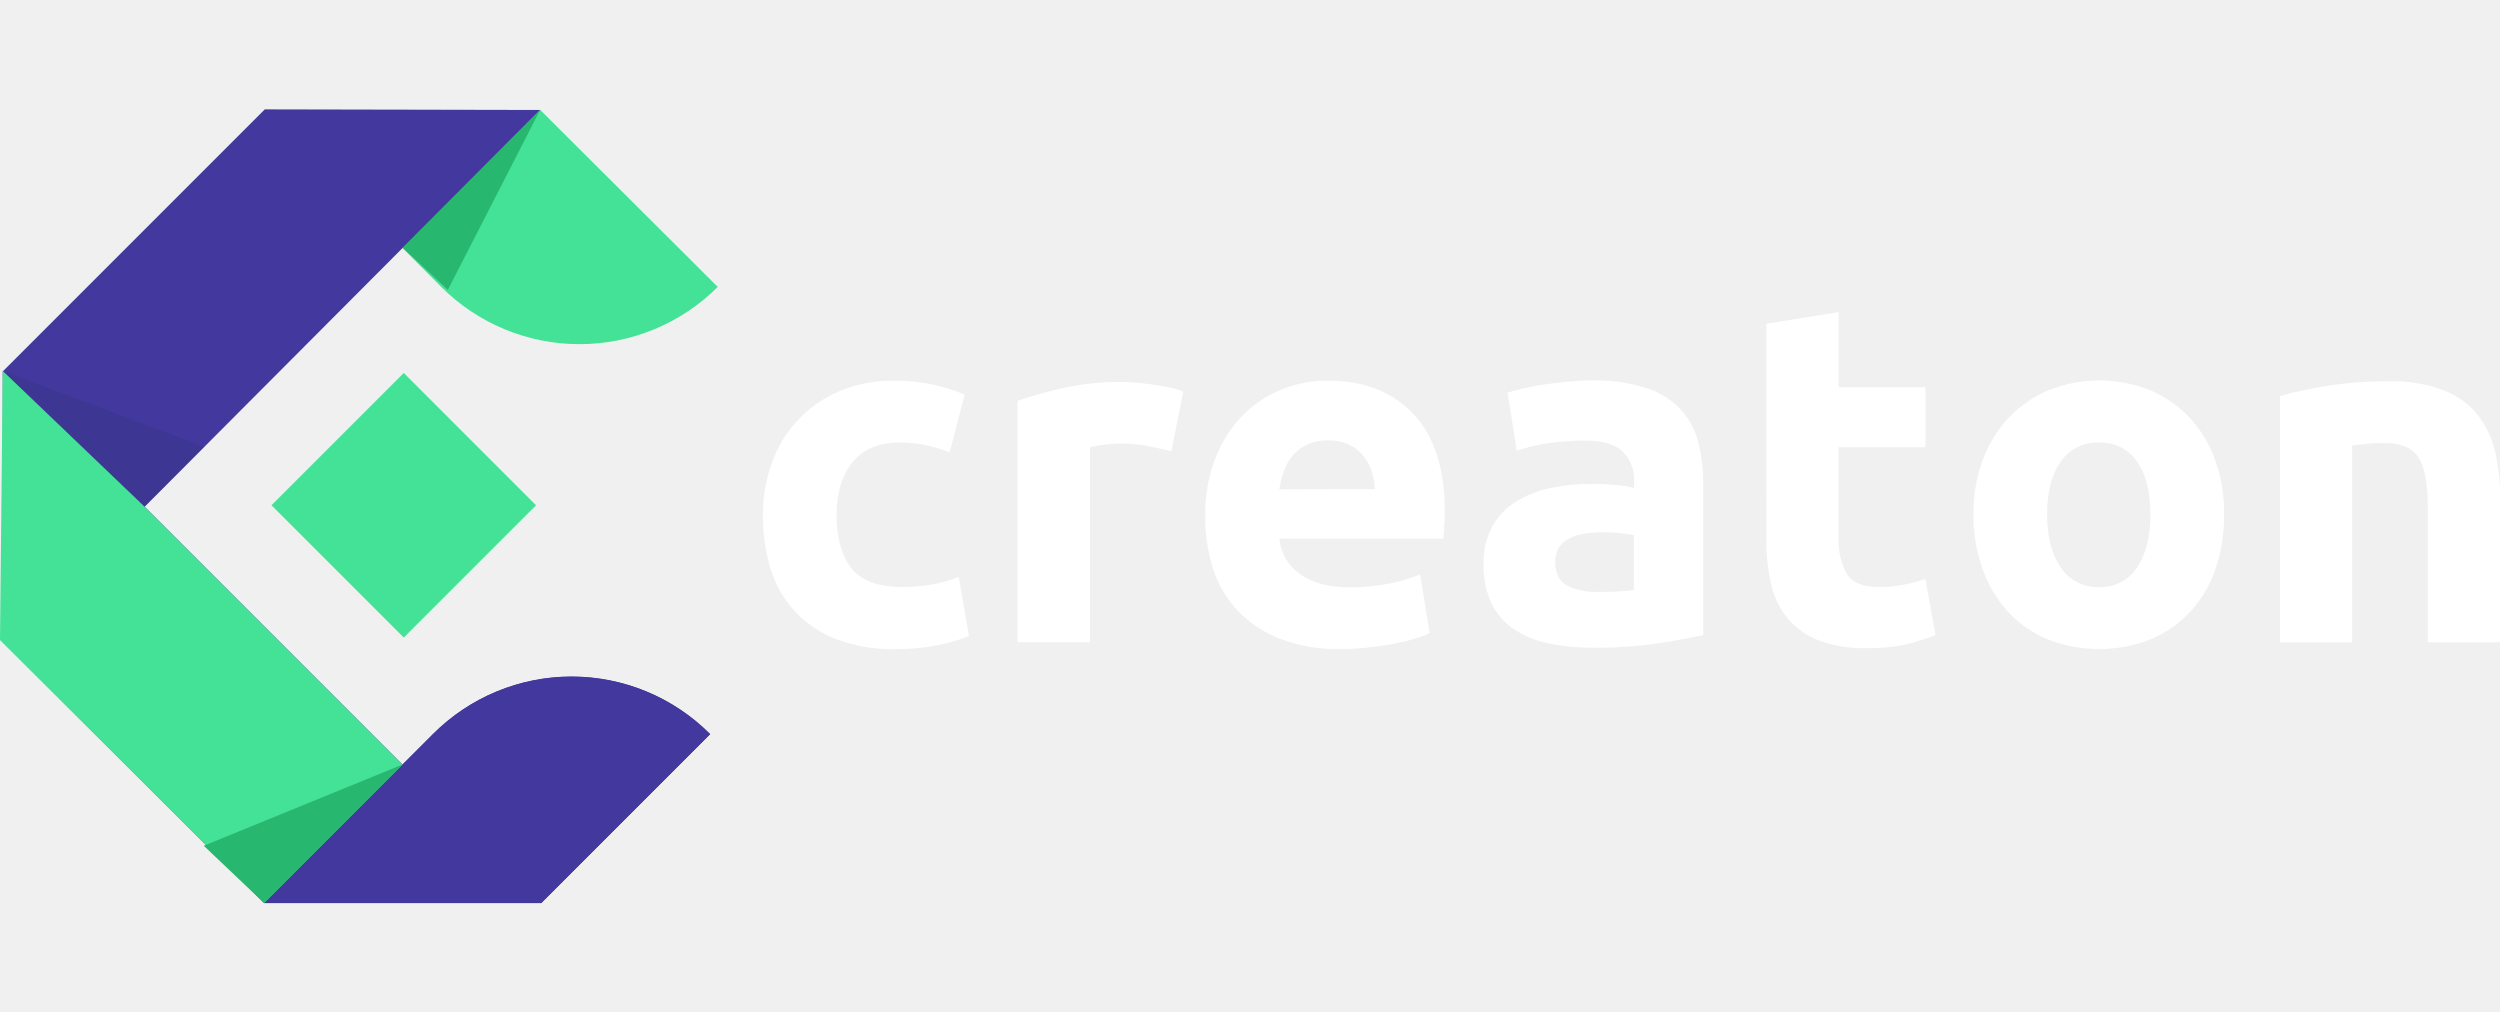
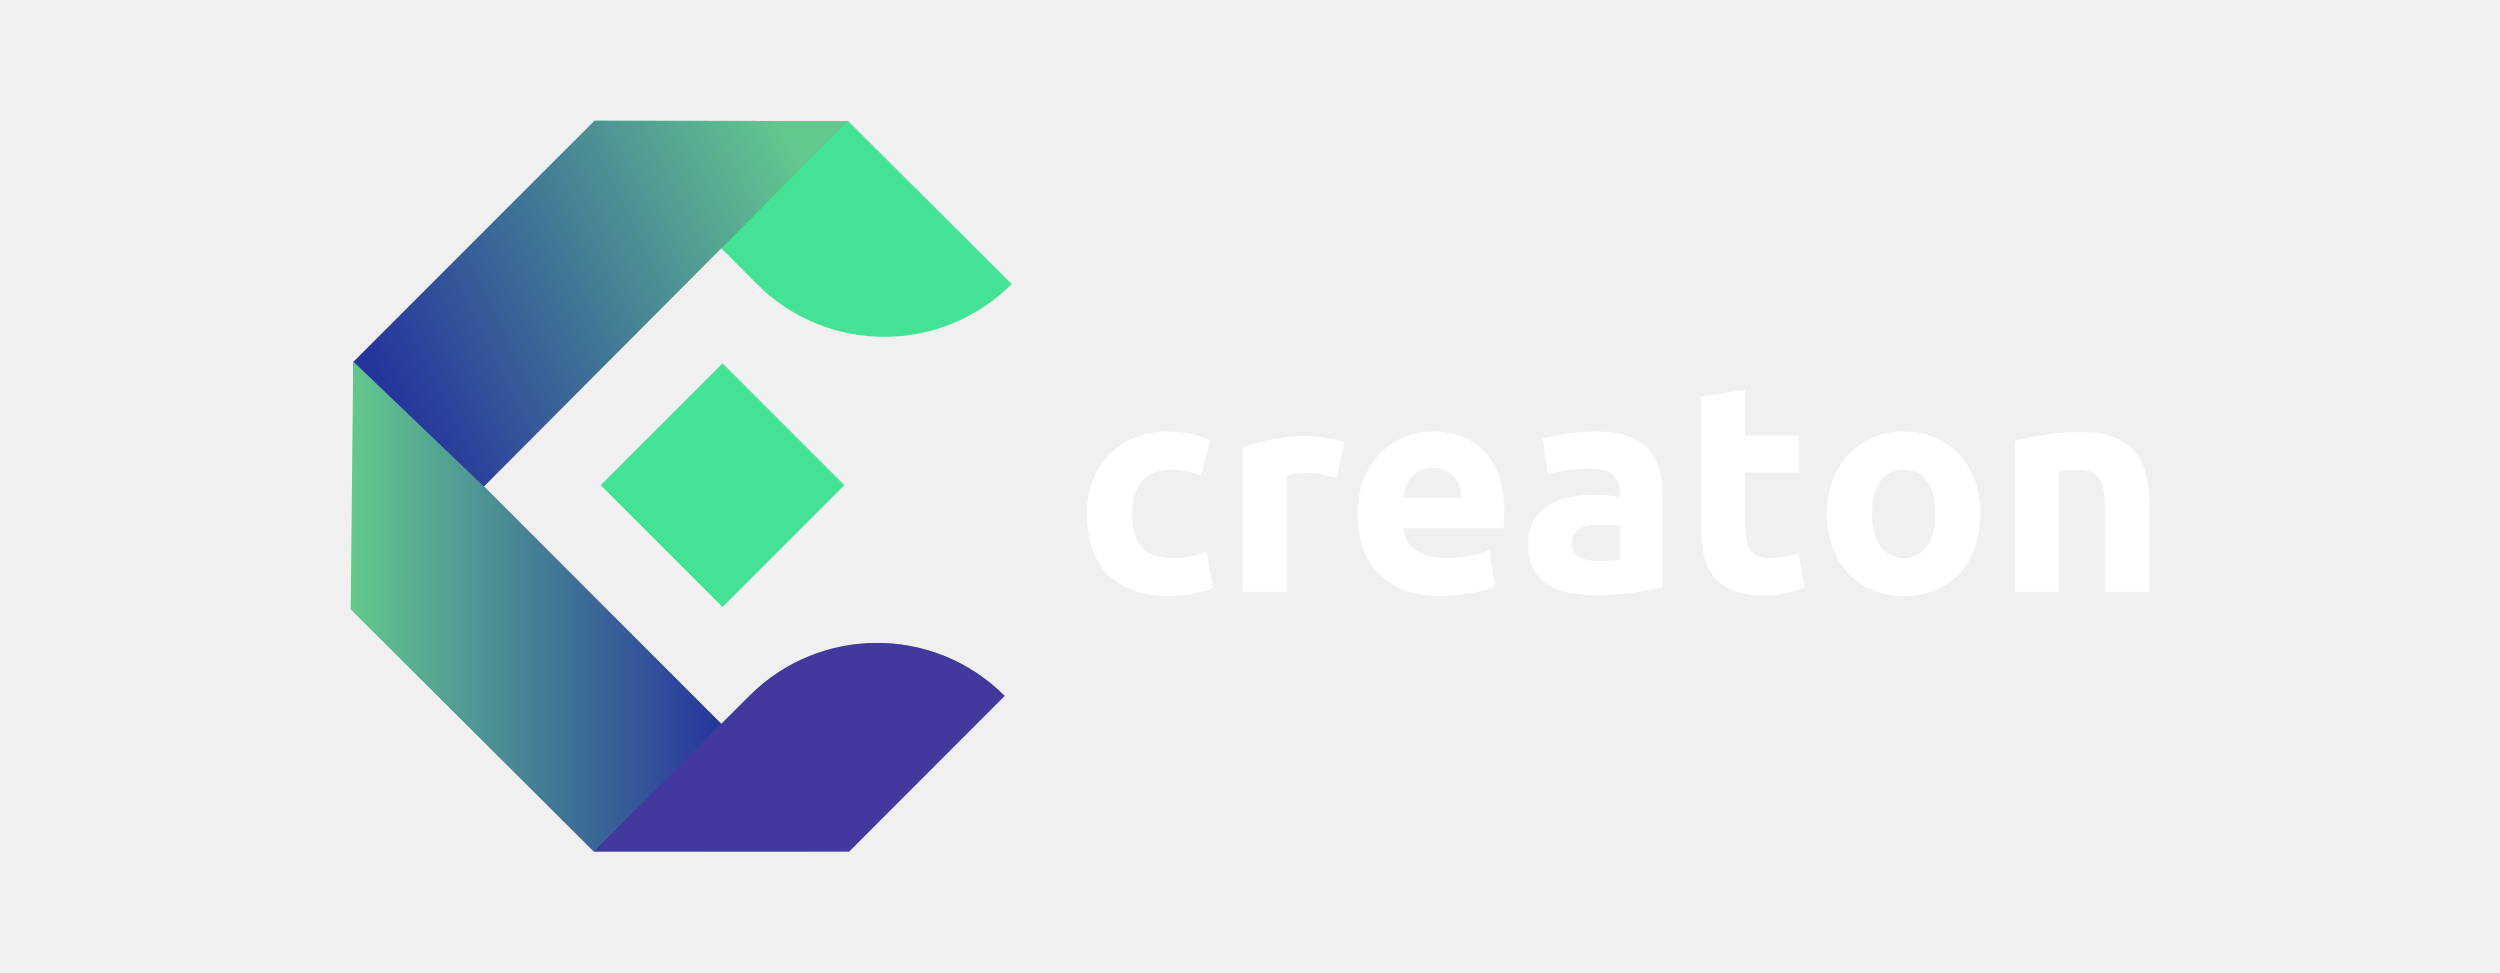
- <svg xmlns="http://www.w3.org/2000/svg" width="168" height="68" viewBox="0 0 168 68" fill="none">
-   <path d="M29.627 19.256L17.785 7.357L36.298 7.384L48.232 19.28C47.009 20.502 45.558 21.471 43.961 22.131C42.364 22.791 40.652 23.13 38.924 23.128C37.196 23.126 35.485 22.783 33.89 22.118C32.294 21.454 30.846 20.481 29.627 19.256Z" fill="#43E296" />
-   <path d="M51.27 34.594C51.261 33.397 51.466 32.207 51.875 31.081C52.256 30.015 52.853 29.04 53.63 28.217C54.406 27.393 55.344 26.74 56.386 26.297C57.561 25.803 58.826 25.56 60.101 25.582C60.944 25.576 61.786 25.657 62.612 25.825C63.371 25.988 64.112 26.223 64.827 26.525L63.815 30.398C63.324 30.211 62.822 30.056 62.312 29.933C61.713 29.797 61.101 29.731 60.487 29.738C59.051 29.738 57.982 30.183 57.278 31.074C56.574 31.965 56.221 33.138 56.218 34.594C56.218 36.137 56.549 37.332 57.209 38.179C57.87 39.027 59.028 39.45 60.682 39.45C61.315 39.447 61.947 39.392 62.572 39.286C63.21 39.188 63.834 39.014 64.431 38.767L65.114 42.742C64.429 43.015 63.72 43.222 62.995 43.36C62.072 43.541 61.133 43.628 60.193 43.62C58.815 43.659 57.442 43.427 56.153 42.936C55.092 42.519 54.138 41.867 53.365 41.029C52.628 40.209 52.083 39.236 51.769 38.179C51.423 37.016 51.255 35.807 51.27 34.594Z" fill="white" />
-   <path d="M78.716 30.326C78.282 30.216 77.772 30.104 77.185 29.984C76.562 29.86 75.929 29.8 75.295 29.803C74.929 29.807 74.564 29.835 74.201 29.885C73.879 29.918 73.561 29.975 73.248 30.056V43.155H68.378V26.936C69.386 26.592 70.413 26.305 71.454 26.074C72.754 25.789 74.083 25.651 75.414 25.664C75.674 25.664 75.989 25.681 76.361 25.715C76.734 25.75 77.099 25.791 77.468 25.845C77.837 25.9 78.207 25.965 78.576 26.04C78.898 26.102 79.214 26.194 79.519 26.317L78.716 30.326Z" fill="white" />
-   <path d="M80.992 34.724C80.964 33.363 81.202 32.009 81.692 30.739C82.108 29.675 82.733 28.706 83.531 27.889C84.278 27.138 85.171 26.55 86.156 26.16C87.126 25.773 88.16 25.575 89.204 25.575C91.635 25.575 93.557 26.319 94.969 27.807C96.382 29.295 97.088 31.483 97.088 34.372C97.088 34.656 97.088 34.967 97.058 35.302C97.027 35.637 97.013 35.937 96.989 36.197H85.978C86.017 36.675 86.164 37.138 86.406 37.553C86.649 37.967 86.981 38.321 87.379 38.589C88.201 39.177 89.309 39.471 90.701 39.471C91.582 39.472 92.46 39.39 93.326 39.225C94.047 39.096 94.752 38.886 95.427 38.599L96.077 42.543C95.741 42.702 95.392 42.832 95.034 42.933C94.558 43.074 94.074 43.188 93.585 43.275C93.052 43.375 92.483 43.457 91.876 43.521C91.27 43.585 90.661 43.617 90.052 43.617C88.679 43.647 87.314 43.415 86.029 42.933C84.958 42.524 83.99 41.884 83.193 41.06C82.438 40.26 81.869 39.303 81.528 38.258C81.161 37.116 80.98 35.923 80.992 34.724ZM92.386 32.868C92.365 32.459 92.294 32.054 92.174 31.662C92.058 31.287 91.87 30.939 91.62 30.637C91.36 30.324 91.037 30.068 90.674 29.885C90.232 29.677 89.747 29.578 89.259 29.594C88.777 29.582 88.298 29.676 87.858 29.871C87.483 30.042 87.15 30.291 86.88 30.602C86.613 30.914 86.408 31.274 86.275 31.662C86.136 32.06 86.033 32.469 85.968 32.886L92.386 32.868Z" fill="white" />
-   <path d="M106.996 25.569C108.209 25.536 109.42 25.701 110.581 26.057C111.454 26.327 112.248 26.808 112.891 27.459C113.476 28.084 113.896 28.845 114.114 29.673C114.356 30.621 114.471 31.596 114.456 32.575V42.677C113.773 42.827 112.795 43.018 111.558 43.213C110.07 43.438 108.566 43.541 107.061 43.524C106.048 43.533 105.038 43.435 104.046 43.23C103.215 43.064 102.423 42.738 101.716 42.27C101.07 41.831 100.552 41.228 100.215 40.524C99.846 39.694 99.669 38.793 99.696 37.885C99.669 37 99.876 36.123 100.297 35.343C100.687 34.662 101.242 34.091 101.91 33.682C102.625 33.254 103.407 32.953 104.224 32.79C105.114 32.603 106.021 32.51 106.931 32.513C107.491 32.51 108.051 32.537 108.609 32.595C109.016 32.624 109.419 32.69 109.815 32.79V32.346C109.831 31.981 109.773 31.616 109.645 31.274C109.516 30.932 109.319 30.62 109.067 30.357C108.565 29.858 107.696 29.608 106.459 29.608C105.641 29.608 104.824 29.669 104.016 29.789C103.304 29.886 102.605 30.054 101.927 30.292L101.309 26.382C101.593 26.297 101.945 26.204 102.368 26.105C102.792 26.006 103.253 25.921 103.735 25.845C104.217 25.77 104.761 25.702 105.318 25.651C105.875 25.599 106.428 25.569 106.996 25.569ZM107.385 39.775C107.864 39.775 108.322 39.775 108.752 39.744C109.101 39.73 109.449 39.697 109.795 39.645V35.965C109.503 35.905 109.209 35.861 108.913 35.831C108.557 35.791 108.198 35.77 107.84 35.766C107.409 35.765 106.979 35.792 106.551 35.849C106.183 35.892 105.825 35.997 105.492 36.16C105.202 36.298 104.954 36.512 104.774 36.778C104.591 37.07 104.5 37.411 104.515 37.755C104.515 38.516 104.77 39.043 105.28 39.334C105.932 39.66 106.657 39.812 107.385 39.775Z" fill="white" />
-   <path d="M118.701 21.755L123.557 20.972V26.023H129.391V30.056H123.55V36.094C123.509 36.942 123.694 37.785 124.087 38.538C124.447 39.146 125.169 39.45 126.253 39.45C126.794 39.448 127.334 39.398 127.866 39.304C128.384 39.215 128.892 39.079 129.384 38.897L130.067 42.677C129.432 42.93 128.778 43.137 128.112 43.295C127.245 43.484 126.358 43.572 125.471 43.555C124.349 43.591 123.232 43.408 122.18 43.018C121.37 42.702 120.652 42.186 120.095 41.518C119.554 40.838 119.181 40.041 119.005 39.191C118.788 38.195 118.684 37.178 118.694 36.159L118.701 21.755Z" fill="white" />
-   <path d="M149.458 34.56C149.474 35.816 149.277 37.066 148.877 38.258C148.513 39.322 147.931 40.299 147.169 41.125C146.424 41.921 145.519 42.549 144.513 42.967C142.291 43.833 139.825 43.833 137.603 42.967C136.597 42.549 135.692 41.921 134.948 41.125C134.192 40.293 133.61 39.318 133.235 38.258C132.811 37.071 132.601 35.817 132.617 34.557C132.601 33.301 132.816 32.053 133.252 30.876C133.642 29.821 134.241 28.857 135.012 28.039C135.768 27.255 136.676 26.634 137.682 26.214C139.859 25.349 142.285 25.349 144.462 26.214C145.464 26.631 146.369 27.253 147.117 28.039C147.877 28.859 148.464 29.824 148.843 30.876C149.268 32.057 149.476 33.305 149.458 34.56ZM144.506 34.56C144.506 33.063 144.208 31.885 143.611 31.026C143.33 30.61 142.947 30.274 142.499 30.048C142.051 29.823 141.552 29.716 141.051 29.738C140.548 29.717 140.048 29.825 139.598 30.05C139.148 30.275 138.763 30.611 138.478 31.026C137.87 31.883 137.565 33.061 137.565 34.56C137.565 36.059 137.87 37.25 138.478 38.131C138.757 38.554 139.141 38.897 139.592 39.128C140.042 39.359 140.545 39.47 141.051 39.45C141.556 39.471 142.057 39.361 142.506 39.13C142.954 38.898 143.335 38.554 143.611 38.131C144.212 37.25 144.512 36.059 144.51 34.56H144.506Z" fill="white" />
-   <path d="M153.218 26.611C154.267 26.32 155.333 26.091 156.409 25.927C157.766 25.718 159.138 25.616 160.511 25.62C161.751 25.586 162.986 25.784 164.154 26.204C165.047 26.531 165.84 27.087 166.45 27.817C167.031 28.542 167.443 29.387 167.657 30.291C167.9 31.339 168.015 32.412 167.998 33.487V43.165H163.149V34.071C163.149 32.511 162.943 31.403 162.53 30.75C162.117 30.097 161.348 29.772 160.217 29.772C159.875 29.772 159.499 29.772 159.109 29.82C158.72 29.868 158.371 29.892 158.067 29.933V43.165H153.218V26.611Z" fill="white" />
-   <path d="M27.046 51.378L9.719 34.051L36.297 7.394L17.785 7.357L0.185 24.96V43.135L17.744 60.684H36.373L47.722 49.334C46.499 48.11 45.047 47.139 43.449 46.477C41.851 45.815 40.138 45.474 38.408 45.474C36.678 45.474 34.965 45.815 33.367 46.477C31.768 47.139 30.316 48.11 29.093 49.334L27.046 51.378Z" fill="#42389D" />
-   <path d="M29.117 49.31L17.744 60.684H36.373L47.722 49.334L47.698 49.31C46.478 48.089 45.03 47.121 43.436 46.46C41.842 45.8 40.133 45.46 38.408 45.46C36.682 45.46 34.973 45.8 33.379 46.46C31.785 47.121 30.337 48.089 29.117 49.31Z" fill="#42389D" />
-   <path d="M9.719 34.051L0.185 24.923L0 43.015L17.744 60.684L27.046 51.378L9.719 34.051Z" fill="#43E296" />
-   <path opacity="0.3" d="M0.185 24.923L9.719 34.051L13.721 30.035L0.185 24.923Z" fill="#31317A" />
-   <path d="M27.046 51.378L17.744 60.684L13.694 56.835L27.046 51.378Z" fill="#27B76F" />
-   <path d="M27.133 25.063L18.242 33.954L27.133 42.844L36.023 33.954L27.133 25.063Z" fill="#43E296" />
-   <path d="M36.297 7.384L27.063 16.652L30.095 19.479L36.297 7.384Z" fill="#27B76F" />
+ <svg xmlns="http://www.w3.org/2000/svg" version="1.2" baseProfile="tiny-ps" viewBox="0 0 400 200" width="180" height="70">
+   <defs>
+     <linearGradient id="grd1" gradientUnits="userSpaceOnUse" x1="166.696" y1="153.348" x2="79.279" y2="196.092">
+       <stop offset="0" stop-color="#63c88e" />
+       <stop offset="1" stop-color="#26359c" />
+     </linearGradient>
+     <linearGradient id="grd2" gradientUnits="userSpaceOnUse" x1="15" y1="72.359" x2="91.248" y2="72.359">
+       <stop offset="0" stop-color="#63c88e" />
+       <stop offset="1" stop-color="#26359c" />
+     </linearGradient>
+   </defs>
+   <style>
+ 		tspan { white-space:pre }
+ 		.shp0 { fill: #43e296 } 
+ 		.shp1 { fill: url(#grd1) } 
+ 		.shp2 { fill: #FFFFFF } 
+ 		.shp3 { fill: url(#grd2) } 
+ 		.shp4 { fill: #42389d } 
+ 	</style>
+   <g id="Layer 1">
+     <g id="&lt;Group&gt;">
+       <g id="&lt;Group&gt;">
+         <path id="&lt;Path&gt;" class="shp0" d="M98.52 58.38L65.14 24.84L117.33 24.91L150.97 58.44C136.47 72.93 112.97 72.91 98.52 58.38Z" />
+         <path id="&lt;Path&gt;" class="shp1" d="M91.25 148.93L42.4 100.09L117.33 24.91L65.14 24.84L15.52 74.46L15.52 125.7L65.02 175.16L117.53 175.16L149.53 143.16C135.03 128.66 111.52 128.66 97.02 143.16L91.25 148.93Z" />
+         <path id="&lt;Path&gt;" class="shp4" d="M97.08 143.1L65.02 175.16L117.53 175.16L149.53 143.16L149.47 143.1C135 128.64 111.55 128.64 97.08 143.1Z" />
+         <path id="&lt;Path&gt;" class="shp3" d="M42.4 100.09L15.52 74.36L15 125.35L65.02 175.16L91.25 148.94L42.4 100.09Z" />
+         <path id="&lt;Path&gt;" class="shp0" d="M116.55 99.81L91.49 124.87L66.42 99.81L91.49 74.75L116.55 99.81Z" />
+       </g>
+       <path id="&lt;Path&gt;" class="shp2" d="M166.43 105.69C166.43 103.37 166.8 101.18 167.55 99.12C168.31 97.06 169.4 95.27 170.82 93.75C172.25 92.22 173.98 91.01 176.02 90.11C178.05 89.22 180.37 88.77 182.98 88.77C184.69 88.77 186.26 88.92 187.68 89.23C189.11 89.53 190.49 89.97 191.84 90.54L189.94 97.81C189.09 97.48 188.15 97.2 187.13 96.95C186.11 96.71 184.97 96.59 183.71 96.59C181.02 96.59 179.02 97.42 177.7 99.09C176.37 100.76 175.71 102.96 175.71 105.69C175.71 108.58 176.33 110.82 177.57 112.41C178.82 114 180.98 114.79 184.08 114.79C185.18 114.79 186.36 114.69 187.62 114.48C188.88 114.28 190.04 113.96 191.1 113.51L192.39 120.96C191.33 121.41 190 121.79 188.42 122.12C186.83 122.45 185.08 122.61 183.16 122.61C180.23 122.61 177.7 122.17 175.59 121.3C173.47 120.42 171.73 119.23 170.37 117.72C169 116.22 168 114.43 167.37 112.38C166.74 110.32 166.43 108.09 166.43 105.69Z" />
+       <path id="&lt;Path&gt;" class="shp2" d="M217.86 98.25C217.04 98.05 216.09 97.84 214.99 97.62C213.89 97.4 212.71 97.29 211.45 97.29C210.87 97.29 210.19 97.34 209.4 97.44C208.6 97.54 208 97.65 207.6 97.77L207.6 121.75L198.5 121.75L198.5 92.04C200.12 91.48 202.05 90.96 204.27 90.46C206.49 89.96 208.96 89.71 211.69 89.71C212.18 89.71 212.77 89.74 213.46 89.8C214.15 89.86 214.85 89.94 215.54 90.04C216.23 90.14 216.92 90.26 217.61 90.4C218.31 90.54 218.9 90.71 219.39 90.91L217.86 98.25Z" />
+       <path id="&lt;Compound Path&gt;" fill-rule="evenodd" class="shp2" d="M222.14 105.93C222.14 103.08 222.57 100.59 223.45 98.45C224.32 96.31 225.47 94.53 226.9 93.1C228.33 91.68 229.96 90.6 231.82 89.87C233.67 89.13 235.57 88.77 237.53 88.77C242.09 88.77 245.69 90.16 248.34 92.95C250.99 95.74 252.31 99.84 252.31 105.26C252.31 105.79 252.29 106.37 252.25 107C252.21 107.63 252.17 108.19 252.13 108.68L231.48 108.68C231.69 110.55 232.56 112.04 234.11 113.14C235.65 114.24 237.73 114.79 240.34 114.79C242.01 114.79 243.65 114.64 245.26 114.33C246.86 114.03 248.18 113.65 249.2 113.2L250.42 120.59C249.93 120.84 249.28 121.08 248.46 121.33C247.65 121.57 246.74 121.78 245.74 121.97C244.75 122.15 243.68 122.3 242.54 122.42C241.4 122.55 240.26 122.61 239.12 122.61C236.22 122.61 233.71 122.18 231.57 121.33C229.44 120.47 227.66 119.3 226.26 117.81C224.85 116.33 223.81 114.57 223.14 112.53C222.47 110.49 222.14 108.29 222.14 105.93ZM243.52 102.45C243.47 101.68 243.34 100.92 243.12 100.19C242.89 99.46 242.55 98.81 242.08 98.24C241.61 97.67 241.02 97.2 240.31 96.83C239.6 96.46 238.71 96.28 237.65 96.28C236.63 96.28 235.76 96.45 235.02 96.8C234.29 97.15 233.68 97.6 233.19 98.17C232.7 98.74 232.33 99.41 232.06 100.16C231.8 100.91 231.6 101.68 231.48 102.45L243.52 102.45Z" />
+       <path id="&lt;Compound Path&gt;" fill-rule="evenodd" class="shp2" d="M270.88 88.77C273.57 88.77 275.81 89.07 277.6 89.68C279.39 90.29 280.83 91.17 281.91 92.31C282.99 93.45 283.75 94.84 284.2 96.46C284.65 98.09 284.87 99.91 284.87 101.9L284.87 120.84C283.57 121.12 281.76 121.46 279.43 121.85C277.11 122.23 274.3 122.43 271 122.43C268.93 122.43 267.04 122.24 265.35 121.88C263.66 121.51 262.21 120.91 260.99 120.07C259.76 119.24 258.83 118.15 258.18 116.81C257.52 115.46 257.2 113.81 257.2 111.86C257.2 109.98 257.57 108.4 258.33 107.09C259.08 105.79 260.09 104.75 261.35 103.98C262.61 103.2 264.06 102.64 265.69 102.3C267.32 101.95 269.01 101.78 270.76 101.78C271.94 101.78 272.99 101.83 273.9 101.93C274.82 102.03 275.56 102.17 276.13 102.33L276.13 101.47C276.13 99.93 275.67 98.68 274.73 97.75C273.79 96.81 272.16 96.34 269.84 96.34C268.3 96.34 266.77 96.45 265.26 96.68C263.75 96.9 262.45 97.22 261.35 97.62L260.19 90.29C260.72 90.13 261.38 89.96 262.18 89.77C262.97 89.59 263.84 89.43 264.77 89.29C265.71 89.14 266.7 89.02 267.74 88.92C268.77 88.82 269.82 88.77 270.88 88.77ZM271.62 115.4C272.51 115.4 273.37 115.38 274.18 115.34C274.99 115.3 275.65 115.24 276.13 115.16L276.13 108.25C275.77 108.17 275.22 108.09 274.49 108.01C273.75 107.93 273.08 107.89 272.47 107.89C271.62 107.89 270.81 107.94 270.06 108.04C269.3 108.14 268.64 108.34 268.07 108.62C267.5 108.91 267.05 109.29 266.73 109.78C266.4 110.27 266.24 110.88 266.24 111.61C266.24 113.04 266.72 114.03 267.67 114.58C268.63 115.13 269.94 115.4 271.62 115.4Z" />
+       <path id="&lt;Path&gt;" class="shp2" d="M292.81 81.62L301.91 80.15L301.91 89.62L312.85 89.62L312.85 97.2L301.91 97.2L301.91 108.5C301.91 110.41 302.25 111.94 302.92 113.08C303.59 114.22 304.95 114.79 306.98 114.79C307.96 114.79 308.97 114.7 310.01 114.52C311.04 114.33 311.99 114.08 312.85 113.75L314.13 120.84C313.03 121.29 311.81 121.67 310.46 122C309.12 122.32 307.47 122.49 305.52 122.49C303.03 122.49 300.97 122.15 299.35 121.48C297.72 120.81 296.42 119.87 295.44 118.67C294.46 117.47 293.78 116.01 293.39 114.3C293 112.59 292.81 110.7 292.81 108.62L292.81 81.62Z" />
+       <path id="&lt;Compound Path&gt;" fill-rule="evenodd" class="shp2" d="M350.24 105.63C350.24 108.15 349.88 110.46 349.14 112.56C348.41 114.66 347.35 116.45 345.97 117.94C344.58 119.42 342.92 120.57 340.99 121.39C339.05 122.2 336.88 122.61 334.48 122.61C332.12 122.61 329.97 122.2 328.04 121.39C326.1 120.57 324.44 119.42 323.06 117.94C321.67 116.45 320.59 114.66 319.82 112.56C319.05 110.46 318.66 108.15 318.66 105.63C318.66 103.1 319.06 100.8 319.85 98.72C320.65 96.65 321.75 94.88 323.15 93.41C324.56 91.94 326.23 90.8 328.16 89.99C330.09 89.17 332.2 88.77 334.48 88.77C336.8 88.77 338.93 89.17 340.87 89.99C342.8 90.8 344.46 91.94 345.84 93.41C347.23 94.88 348.31 96.65 349.08 98.72C349.86 100.8 350.24 103.1 350.24 105.63ZM340.96 105.63C340.96 102.82 340.4 100.61 339.28 99C338.16 97.39 336.56 96.59 334.48 96.59C332.41 96.59 330.8 97.39 329.66 99C328.52 100.61 327.95 102.82 327.95 105.63C327.95 108.44 328.52 110.67 329.66 112.32C330.8 113.97 332.41 114.79 334.48 114.79C336.56 114.79 338.16 113.97 339.28 112.32C340.4 110.67 340.96 108.44 340.96 105.63Z" />
+       <path id="&lt;Path&gt;" class="shp2" d="M357.27 90.72C358.81 90.27 360.81 89.86 363.25 89.47C365.7 89.08 368.26 88.89 370.95 88.89C373.68 88.89 375.95 89.25 377.76 89.96C379.57 90.67 381.01 91.68 382.07 92.98C383.13 94.29 383.88 95.83 384.33 97.62C384.78 99.42 385 101.41 385 103.61L385 121.75L375.9 121.75L375.9 104.71C375.9 101.78 375.51 99.7 374.74 98.48C373.96 97.26 372.52 96.65 370.4 96.65C369.75 96.65 369.06 96.68 368.32 96.74C367.59 96.8 366.94 96.87 366.37 96.95L366.37 121.75L357.27 121.75L357.27 90.72Z" />
+     </g>
+   </g>
</svg>
